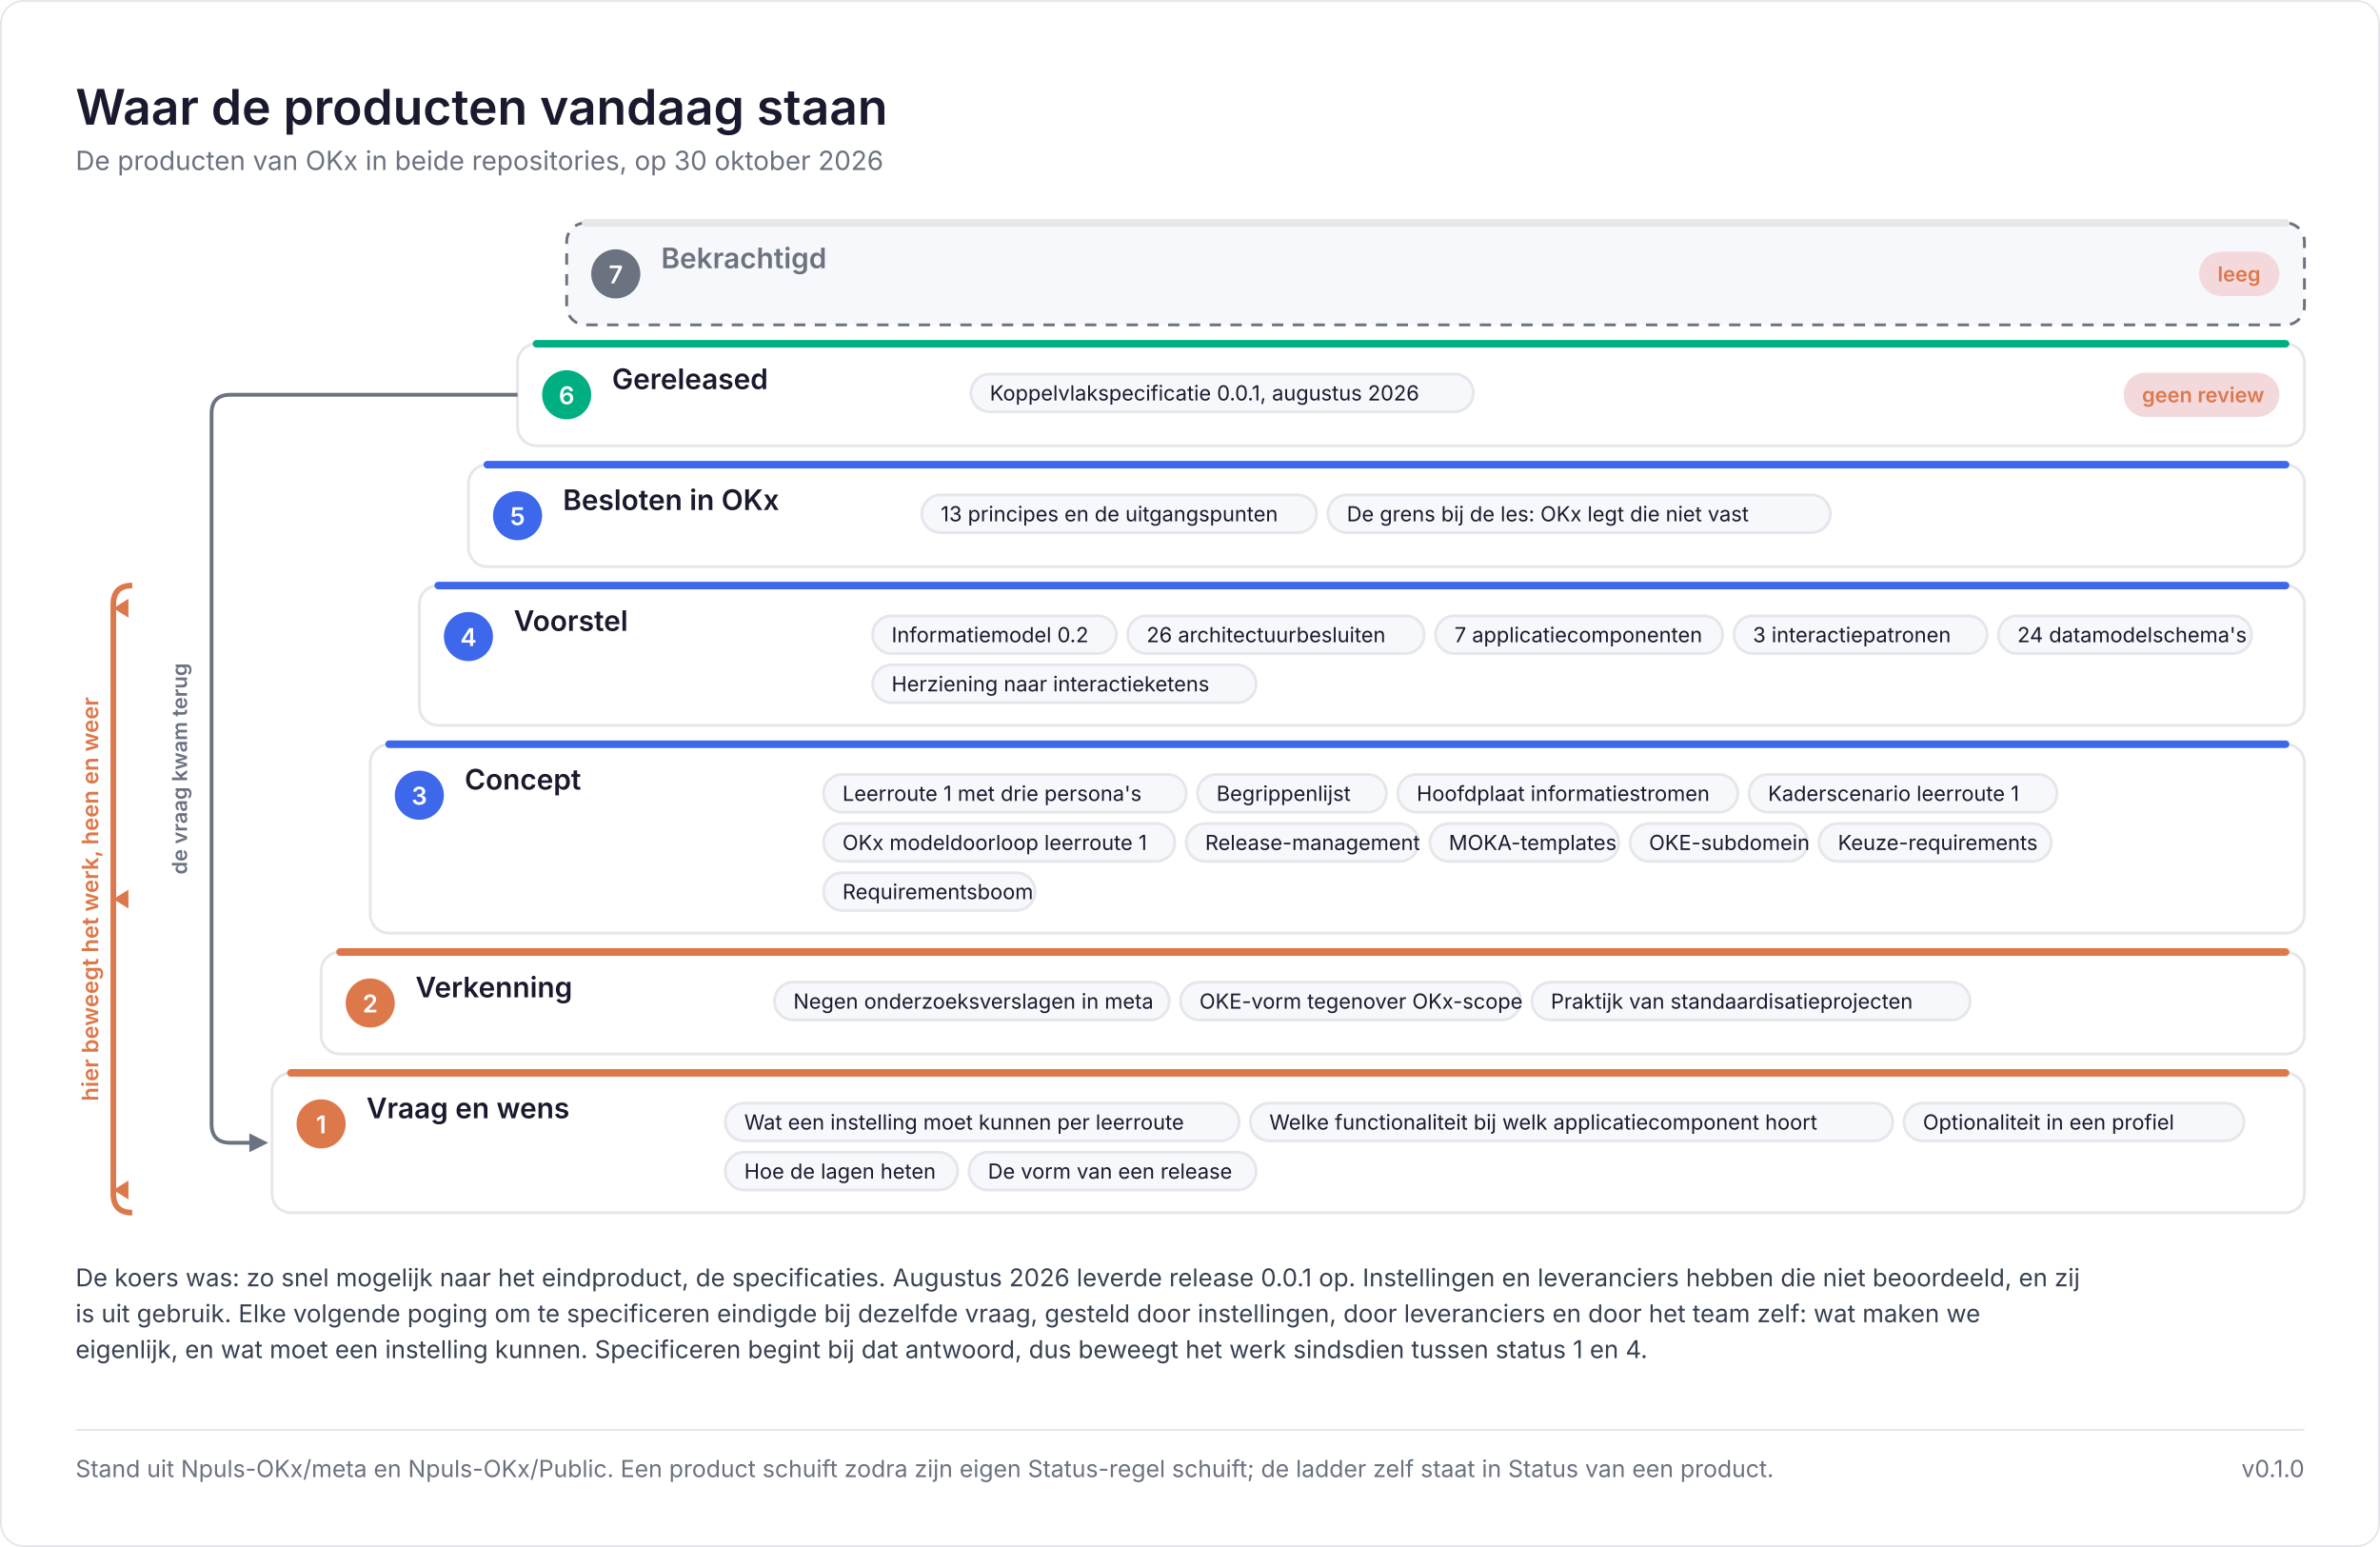
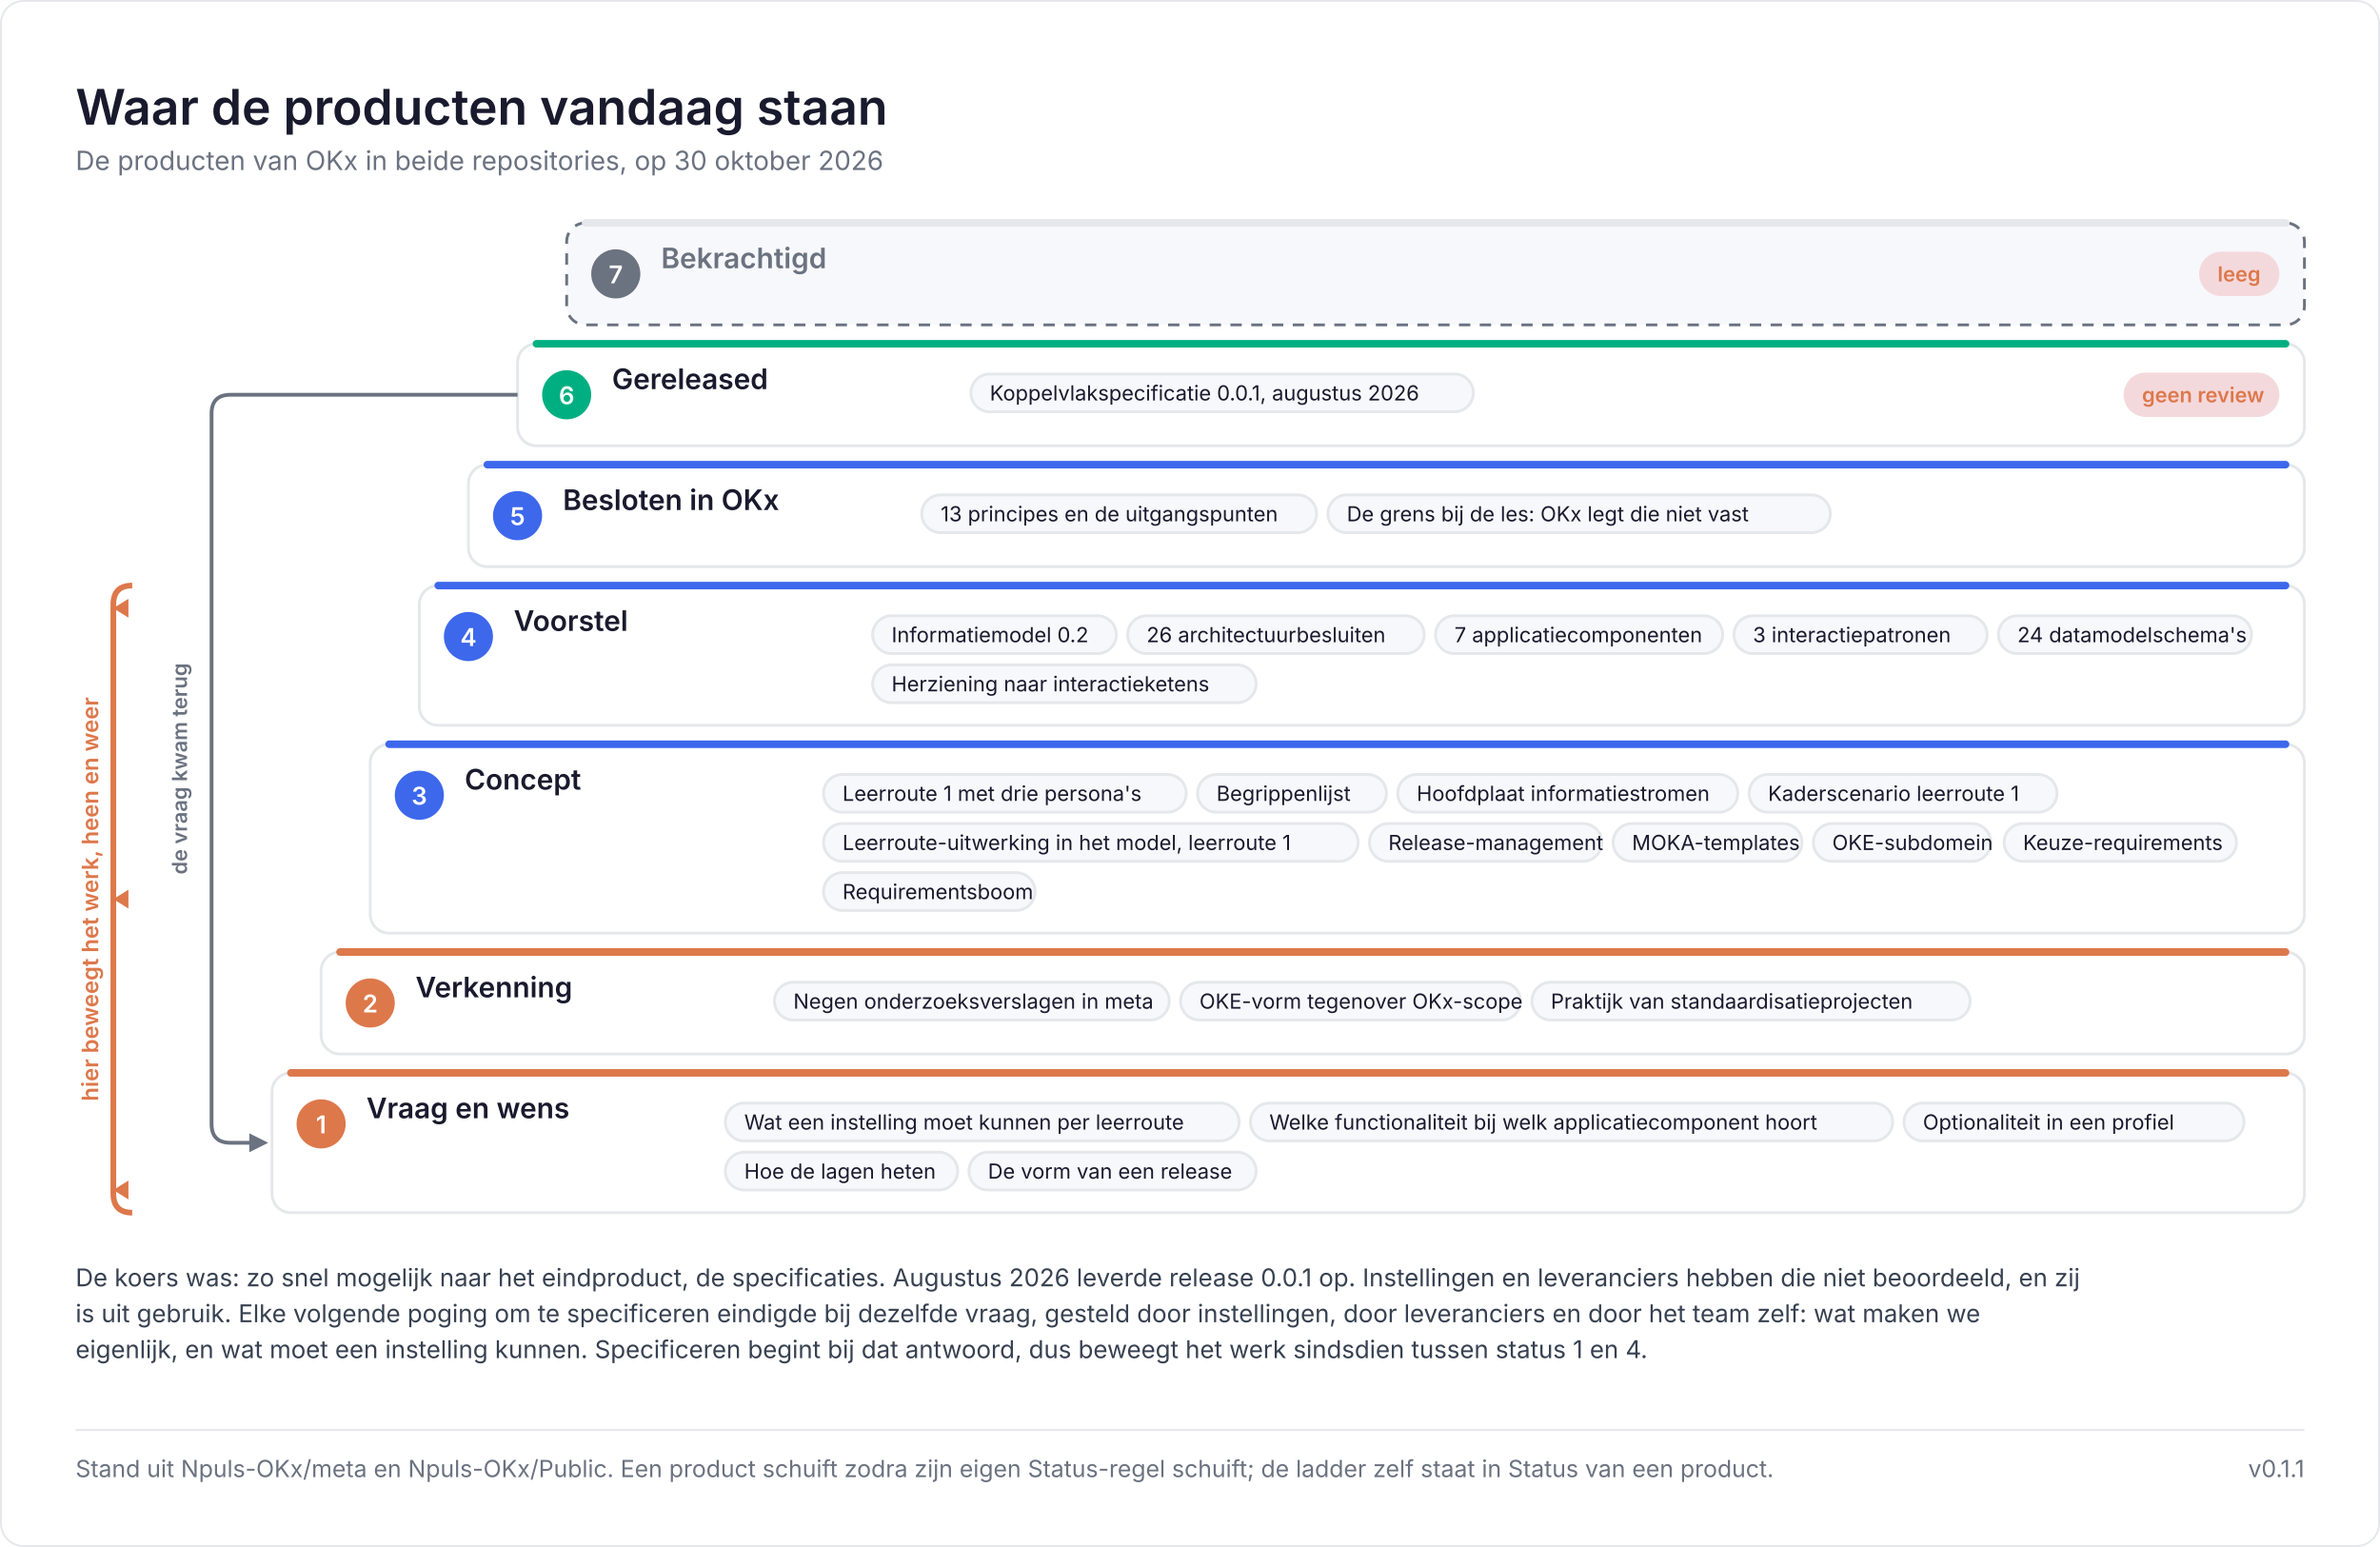
<svg xmlns="http://www.w3.org/2000/svg" viewBox="0 0 1260 819" width="1260" height="819" role="img" aria-label="Waar de producten vandaag staan">
  <rect width="1260" height="819" fill="#ffffff" />
  <rect x="0.5" y="0.5" width="1259" height="818" rx="12" fill="none" stroke="#E5E7EB" />
  <text x="40" y="66" font-family="Inter, Segoe UI, Helvetica Neue, Arial, sans-serif" font-size="26" fill="#1A1A2E" font-weight="600">Waar de producten vandaag staan</text>
  <text x="40" y="90" font-family="Inter, Segoe UI, Helvetica Neue, Arial, sans-serif" font-size="14" fill="#6B7280">De producten van OKx in beide repositories, op 30 oktober 2026</text>
  <rect x="144" y="568" width="1076" height="74" rx="10" fill="#ffffff" stroke="#E5E7EB" stroke-width="1.5" />
  <path d="M154 568H1210" stroke="#DD784B" stroke-width="4" stroke-linecap="round" />
  <circle cx="170" cy="595" r="13" fill="#DD784B" />
  <text x="170" y="600" font-family="Inter, Segoe UI, Helvetica Neue, Arial, sans-serif" font-size="13" fill="#ffffff" font-weight="600" text-anchor="middle">1</text>
  <text x="194" y="592" font-family="Inter, Segoe UI, Helvetica Neue, Arial, sans-serif" font-size="15" fill="#1A1A2E" font-weight="600">Vraag en wens</text>
  <rect x="384" y="584" width="272" height="20" rx="10" fill="#F7F8FB" stroke="#E5E7EB" stroke-width="1.5" />
  <text x="394" y="598" font-family="Inter, Segoe UI, Helvetica Neue, Arial, sans-serif" font-size="11" fill="#1A1A2E">Wat een instelling moet kunnen per leerroute</text>
  <rect x="662" y="584" width="340" height="20" rx="10" fill="#F7F8FB" stroke="#E5E7EB" stroke-width="1.5" />
  <text x="672" y="598" font-family="Inter, Segoe UI, Helvetica Neue, Arial, sans-serif" font-size="11" fill="#1A1A2E">Welke functionaliteit bij welk applicatiecomponent hoort</text>
  <rect x="1008" y="584" width="180" height="20" rx="10" fill="#F7F8FB" stroke="#E5E7EB" stroke-width="1.5" />
  <text x="1018" y="598" font-family="Inter, Segoe UI, Helvetica Neue, Arial, sans-serif" font-size="11" fill="#1A1A2E">Optionaliteit in een profiel</text>
  <rect x="384" y="610" width="123" height="20" rx="10" fill="#F7F8FB" stroke="#E5E7EB" stroke-width="1.5" />
  <text x="394" y="624" font-family="Inter, Segoe UI, Helvetica Neue, Arial, sans-serif" font-size="11" fill="#1A1A2E">Hoe de lagen heten</text>
  <rect x="513" y="610" width="152" height="20" rx="10" fill="#F7F8FB" stroke="#E5E7EB" stroke-width="1.5" />
  <text x="523" y="624" font-family="Inter, Segoe UI, Helvetica Neue, Arial, sans-serif" font-size="11" fill="#1A1A2E">De vorm van een release</text>
  <rect x="170" y="504" width="1050" height="54" rx="10" fill="#ffffff" stroke="#E5E7EB" stroke-width="1.5" />
  <path d="M180 504H1210" stroke="#DD784B" stroke-width="4" stroke-linecap="round" />
  <circle cx="196" cy="531" r="13" fill="#DD784B" />
  <text x="196" y="536" font-family="Inter, Segoe UI, Helvetica Neue, Arial, sans-serif" font-size="13" fill="#ffffff" font-weight="600" text-anchor="middle">2</text>
  <text x="220" y="528" font-family="Inter, Segoe UI, Helvetica Neue, Arial, sans-serif" font-size="15" fill="#1A1A2E" font-weight="600">Verkenning</text>
  <rect x="410" y="520" width="209" height="20" rx="10" fill="#F7F8FB" stroke="#E5E7EB" stroke-width="1.5" />
  <text x="420" y="534" font-family="Inter, Segoe UI, Helvetica Neue, Arial, sans-serif" font-size="11" fill="#1A1A2E">Negen onderzoeksverslagen in meta</text>
  <rect x="625" y="520" width="180" height="20" rx="10" fill="#F7F8FB" stroke="#E5E7EB" stroke-width="1.5" />
  <text x="635" y="534" font-family="Inter, Segoe UI, Helvetica Neue, Arial, sans-serif" font-size="11" fill="#1A1A2E">OKE-vorm tegenover OKx-scope</text>
  <rect x="811" y="520" width="232" height="20" rx="10" fill="#F7F8FB" stroke="#E5E7EB" stroke-width="1.5" />
  <text x="821" y="534" font-family="Inter, Segoe UI, Helvetica Neue, Arial, sans-serif" font-size="11" fill="#1A1A2E">Praktijk van standaardisatieprojecten</text>
  <rect x="196" y="394" width="1024" height="100" rx="10" fill="#ffffff" stroke="#E5E7EB" stroke-width="1.5" />
  <path d="M206 394H1210" stroke="#3D68EC" stroke-width="4" stroke-linecap="round" />
  <circle cx="222" cy="421" r="13" fill="#3D68EC" />
  <text x="222" y="426" font-family="Inter, Segoe UI, Helvetica Neue, Arial, sans-serif" font-size="13" fill="#ffffff" font-weight="600" text-anchor="middle">3</text>
  <text x="246" y="418" font-family="Inter, Segoe UI, Helvetica Neue, Arial, sans-serif" font-size="15" fill="#1A1A2E" font-weight="600">Concept</text>
  <rect x="436" y="410" width="192" height="20" rx="10" fill="#F7F8FB" stroke="#E5E7EB" stroke-width="1.5" />
  <text x="446" y="424" font-family="Inter, Segoe UI, Helvetica Neue, Arial, sans-serif" font-size="11" fill="#1A1A2E">Leerroute 1 met drie persona's</text>
  <rect x="634" y="410" width="100" height="20" rx="10" fill="#F7F8FB" stroke="#E5E7EB" stroke-width="1.5" />
  <text x="644" y="424" font-family="Inter, Segoe UI, Helvetica Neue, Arial, sans-serif" font-size="11" fill="#1A1A2E">Begrippenlijst</text>
  <rect x="740" y="410" width="180" height="20" rx="10" fill="#F7F8FB" stroke="#E5E7EB" stroke-width="1.5" />
  <text x="750" y="424" font-family="Inter, Segoe UI, Helvetica Neue, Arial, sans-serif" font-size="11" fill="#1A1A2E">Hoofdplaat informatiestromen</text>
  <rect x="926" y="410" width="163" height="20" rx="10" fill="#F7F8FB" stroke="#E5E7EB" stroke-width="1.5" />
  <text x="936" y="424" font-family="Inter, Segoe UI, Helvetica Neue, Arial, sans-serif" font-size="11" fill="#1A1A2E">Kaderscenario leerroute 1</text>
-   <rect x="436" y="436" width="186" height="20" rx="10" fill="#F7F8FB" stroke="#E5E7EB" stroke-width="1.5" />
-   <text x="446" y="450" font-family="Inter, Segoe UI, Helvetica Neue, Arial, sans-serif" font-size="11" fill="#1A1A2E">OKx modeldoorloop leerroute 1</text>
-   <rect x="628" y="436" width="123" height="20" rx="10" fill="#F7F8FB" stroke="#E5E7EB" stroke-width="1.5" />
-   <text x="638" y="450" font-family="Inter, Segoe UI, Helvetica Neue, Arial, sans-serif" font-size="11" fill="#1A1A2E">Release-management</text>
-   <rect x="757" y="436" width="100" height="20" rx="10" fill="#F7F8FB" stroke="#E5E7EB" stroke-width="1.5" />
-   <text x="767" y="450" font-family="Inter, Segoe UI, Helvetica Neue, Arial, sans-serif" font-size="11" fill="#1A1A2E">MOKA-templates</text>
-   <rect x="863" y="436" width="94" height="20" rx="10" fill="#F7F8FB" stroke="#E5E7EB" stroke-width="1.5" />
-   <text x="873" y="450" font-family="Inter, Segoe UI, Helvetica Neue, Arial, sans-serif" font-size="11" fill="#1A1A2E">OKE-subdomein</text>
-   <rect x="963" y="436" width="123" height="20" rx="10" fill="#F7F8FB" stroke="#E5E7EB" stroke-width="1.5" />
-   <text x="973" y="450" font-family="Inter, Segoe UI, Helvetica Neue, Arial, sans-serif" font-size="11" fill="#1A1A2E">Keuze-requirements</text>
+   <rect x="436" y="436" width="283" height="20" rx="10" fill="#F7F8FB" stroke="#E5E7EB" stroke-width="1.5" />
+   <text x="446" y="450" font-family="Inter, Segoe UI, Helvetica Neue, Arial, sans-serif" font-size="11" fill="#1A1A2E">Leerroute-uitwerking in het model, leerroute 1</text>
+   <rect x="725" y="436" width="123" height="20" rx="10" fill="#F7F8FB" stroke="#E5E7EB" stroke-width="1.5" />
+   <text x="735" y="450" font-family="Inter, Segoe UI, Helvetica Neue, Arial, sans-serif" font-size="11" fill="#1A1A2E">Release-management</text>
+   <rect x="854" y="436" width="100" height="20" rx="10" fill="#F7F8FB" stroke="#E5E7EB" stroke-width="1.5" />
+   <text x="864" y="450" font-family="Inter, Segoe UI, Helvetica Neue, Arial, sans-serif" font-size="11" fill="#1A1A2E">MOKA-templates</text>
+   <rect x="960" y="436" width="94" height="20" rx="10" fill="#F7F8FB" stroke="#E5E7EB" stroke-width="1.5" />
+   <text x="970" y="450" font-family="Inter, Segoe UI, Helvetica Neue, Arial, sans-serif" font-size="11" fill="#1A1A2E">OKE-subdomein</text>
+   <rect x="1061" y="436" width="123" height="20" rx="10" fill="#F7F8FB" stroke="#E5E7EB" stroke-width="1.5" />
+   <text x="1071" y="450" font-family="Inter, Segoe UI, Helvetica Neue, Arial, sans-serif" font-size="11" fill="#1A1A2E">Keuze-requirements</text>
  <rect x="436" y="462" width="112" height="20" rx="10" fill="#F7F8FB" stroke="#E5E7EB" stroke-width="1.5" />
  <text x="446" y="476" font-family="Inter, Segoe UI, Helvetica Neue, Arial, sans-serif" font-size="11" fill="#1A1A2E">Requirementsboom</text>
  <rect x="222" y="310" width="998" height="74" rx="10" fill="#ffffff" stroke="#E5E7EB" stroke-width="1.5" />
  <path d="M232 310H1210" stroke="#3D68EC" stroke-width="4" stroke-linecap="round" />
  <circle cx="248" cy="337" r="13" fill="#3D68EC" />
  <text x="248" y="342" font-family="Inter, Segoe UI, Helvetica Neue, Arial, sans-serif" font-size="13" fill="#ffffff" font-weight="600" text-anchor="middle">4</text>
  <text x="272" y="334" font-family="Inter, Segoe UI, Helvetica Neue, Arial, sans-serif" font-size="15" fill="#1A1A2E" font-weight="600">Voorstel</text>
  <rect x="462" y="326" width="129" height="20" rx="10" fill="#F7F8FB" stroke="#E5E7EB" stroke-width="1.5" />
  <text x="472" y="340" font-family="Inter, Segoe UI, Helvetica Neue, Arial, sans-serif" font-size="11" fill="#1A1A2E">Informatiemodel 0.2</text>
  <rect x="597" y="326" width="157" height="20" rx="10" fill="#F7F8FB" stroke="#E5E7EB" stroke-width="1.5" />
  <text x="607" y="340" font-family="Inter, Segoe UI, Helvetica Neue, Arial, sans-serif" font-size="11" fill="#1A1A2E">26 architectuurbesluiten</text>
  <rect x="760" y="326" width="152" height="20" rx="10" fill="#F7F8FB" stroke="#E5E7EB" stroke-width="1.5" />
  <text x="770" y="340" font-family="Inter, Segoe UI, Helvetica Neue, Arial, sans-serif" font-size="11" fill="#1A1A2E">7 applicatiecomponenten</text>
  <rect x="918" y="326" width="134" height="20" rx="10" fill="#F7F8FB" stroke="#E5E7EB" stroke-width="1.5" />
  <text x="928" y="340" font-family="Inter, Segoe UI, Helvetica Neue, Arial, sans-serif" font-size="11" fill="#1A1A2E">3 interactiepatronen</text>
  <rect x="1058" y="326" width="134" height="20" rx="10" fill="#F7F8FB" stroke="#E5E7EB" stroke-width="1.5" />
  <text x="1068" y="340" font-family="Inter, Segoe UI, Helvetica Neue, Arial, sans-serif" font-size="11" fill="#1A1A2E">24 datamodelschema's</text>
  <rect x="462" y="352" width="203" height="20" rx="10" fill="#F7F8FB" stroke="#E5E7EB" stroke-width="1.5" />
  <text x="472" y="366" font-family="Inter, Segoe UI, Helvetica Neue, Arial, sans-serif" font-size="11" fill="#1A1A2E">Herziening naar interactieketens</text>
  <rect x="248" y="246" width="972" height="54" rx="10" fill="#ffffff" stroke="#E5E7EB" stroke-width="1.5" />
  <path d="M258 246H1210" stroke="#3D68EC" stroke-width="4" stroke-linecap="round" />
  <circle cx="274" cy="273" r="13" fill="#3D68EC" />
  <text x="274" y="278" font-family="Inter, Segoe UI, Helvetica Neue, Arial, sans-serif" font-size="13" fill="#ffffff" font-weight="600" text-anchor="middle">5</text>
  <text x="298" y="270" font-family="Inter, Segoe UI, Helvetica Neue, Arial, sans-serif" font-size="15" fill="#1A1A2E" font-weight="600">Besloten in OKx</text>
  <rect x="488" y="262" width="209" height="20" rx="10" fill="#F7F8FB" stroke="#E5E7EB" stroke-width="1.5" />
  <text x="498" y="276" font-family="Inter, Segoe UI, Helvetica Neue, Arial, sans-serif" font-size="11" fill="#1A1A2E">13 principes en de uitgangspunten</text>
  <rect x="703" y="262" width="266" height="20" rx="10" fill="#F7F8FB" stroke="#E5E7EB" stroke-width="1.5" />
  <text x="713" y="276" font-family="Inter, Segoe UI, Helvetica Neue, Arial, sans-serif" font-size="11" fill="#1A1A2E">De grens bij de les: OKx legt die niet vast</text>
  <rect x="274" y="182" width="946" height="54" rx="10" fill="#ffffff" stroke="#E5E7EB" stroke-width="1.5" />
  <path d="M284 182H1210" stroke="#00AF81" stroke-width="4" stroke-linecap="round" />
  <circle cx="300" cy="209" r="13" fill="#00AF81" />
  <text x="300" y="214" font-family="Inter, Segoe UI, Helvetica Neue, Arial, sans-serif" font-size="13" fill="#ffffff" font-weight="600" text-anchor="middle">6</text>
  <text x="324" y="206" font-family="Inter, Segoe UI, Helvetica Neue, Arial, sans-serif" font-size="15" fill="#1A1A2E" font-weight="600">Gereleased</text>
  <rect x="514" y="198" width="266" height="20" rx="10" fill="#F7F8FB" stroke="#E5E7EB" stroke-width="1.5" />
  <text x="524" y="212" font-family="Inter, Segoe UI, Helvetica Neue, Arial, sans-serif" font-size="11" fill="#1A1A2E">Koppelvlakspecificatie 0.0.1, augustus 2026</text>
  <rect x="1125" y="198" width="81" height="22" rx="11" fill="#F4D9DC" stroke="#F4D9DC" stroke-width="1.5" />
  <text x="1134" y="213" font-family="Inter, Segoe UI, Helvetica Neue, Arial, sans-serif" font-size="11" fill="#DD784B" font-weight="600">geen review</text>
  <rect x="300" y="118" width="920" height="54" rx="10" fill="#F7F8FB" stroke="#6B7280" stroke-width="1.5" stroke-dasharray="6 5" />
  <path d="M310 118H1210" stroke="#E5E7EB" stroke-width="4" stroke-linecap="round" />
  <circle cx="326" cy="145" r="13" fill="#6B7280" />
  <text x="326" y="150" font-family="Inter, Segoe UI, Helvetica Neue, Arial, sans-serif" font-size="13" fill="#ffffff" font-weight="600" text-anchor="middle">7</text>
  <text x="350" y="142" font-family="Inter, Segoe UI, Helvetica Neue, Arial, sans-serif" font-size="15" fill="#6B7280" font-weight="600">Bekrachtigd</text>
  <rect x="1165" y="134" width="41" height="22" rx="11" fill="#F4D9DC" stroke="#F4D9DC" stroke-width="1.5" />
  <text x="1174" y="149" font-family="Inter, Segoe UI, Helvetica Neue, Arial, sans-serif" font-size="11" fill="#DD784B" font-weight="600">leeg</text>
  <path d="M70 310q-10 0 -10 10V632q0 10 10 10" fill="none" stroke="#DD784B" stroke-width="3" />
  <path d="M60 322l8 -5v10z" fill="#DD784B" />
  <path d="M60 476l8 -5v10z" fill="#DD784B" />
  <path d="M60 630l8 -5v10z" fill="#DD784B" />
  <text x="52" y="476" font-family="Inter, Segoe UI, Helvetica Neue, Arial, sans-serif" font-size="12" fill="#DD784B" font-weight="600" text-anchor="middle" transform="rotate(-90 52 476)">hier beweegt het werk, heen en weer</text>
  <path d="M274 209H122q-10 0 -10 10V595q0 10 10 10H133" fill="none" stroke="#6B7280" stroke-width="2" />
  <path d="M142 605l-10 -5v10z" fill="#6B7280" />
  <text x="99" y="407" font-family="Inter, Segoe UI, Helvetica Neue, Arial, sans-serif" font-size="11" fill="#6B7280" font-weight="600" text-anchor="middle" transform="rotate(-90 99 407)">de vraag kwam terug</text>
  <text x="40" y="681" font-family="Inter, Segoe UI, Helvetica Neue, Arial, sans-serif" font-size="13" fill="#374151">De koers was: zo snel mogelijk naar het eindproduct, de specificaties. Augustus 2026 leverde release 0.0.1 op. Instellingen en leveranciers hebben die niet beoordeeld, en zij</text>
  <text x="40" y="700" font-family="Inter, Segoe UI, Helvetica Neue, Arial, sans-serif" font-size="13" fill="#374151">is uit gebruik. Elke volgende poging om te specificeren eindigde bij dezelfde vraag, gesteld door instellingen, door leveranciers en door het team zelf: wat maken we</text>
  <text x="40" y="719" font-family="Inter, Segoe UI, Helvetica Neue, Arial, sans-serif" font-size="13" fill="#374151">eigenlijk, en wat moet een instelling kunnen. Specificeren begint bij dat antwoord, dus beweegt het werk sindsdien tussen status 1 en 4.</text>
  <path d="M40 757H1220" stroke="#E5E7EB" stroke-width="1" />
  <text x="40" y="782" font-family="Inter, Segoe UI, Helvetica Neue, Arial, sans-serif" font-size="12.5" fill="#6B7280">Stand uit Npuls-OKx/meta en Npuls-OKx/Public. Een product schuift zodra zijn eigen Status-regel schuift; de ladder zelf staat in Status van een product.</text>
-   <text x="1220" y="782" font-family="Inter, Segoe UI, Helvetica Neue, Arial, sans-serif" font-size="12.5" fill="#6B7280" text-anchor="end">v0.1.0</text>
+   <text x="1220" y="782" font-family="Inter, Segoe UI, Helvetica Neue, Arial, sans-serif" font-size="12.5" fill="#6B7280" text-anchor="end">v0.1.1</text>
</svg>
